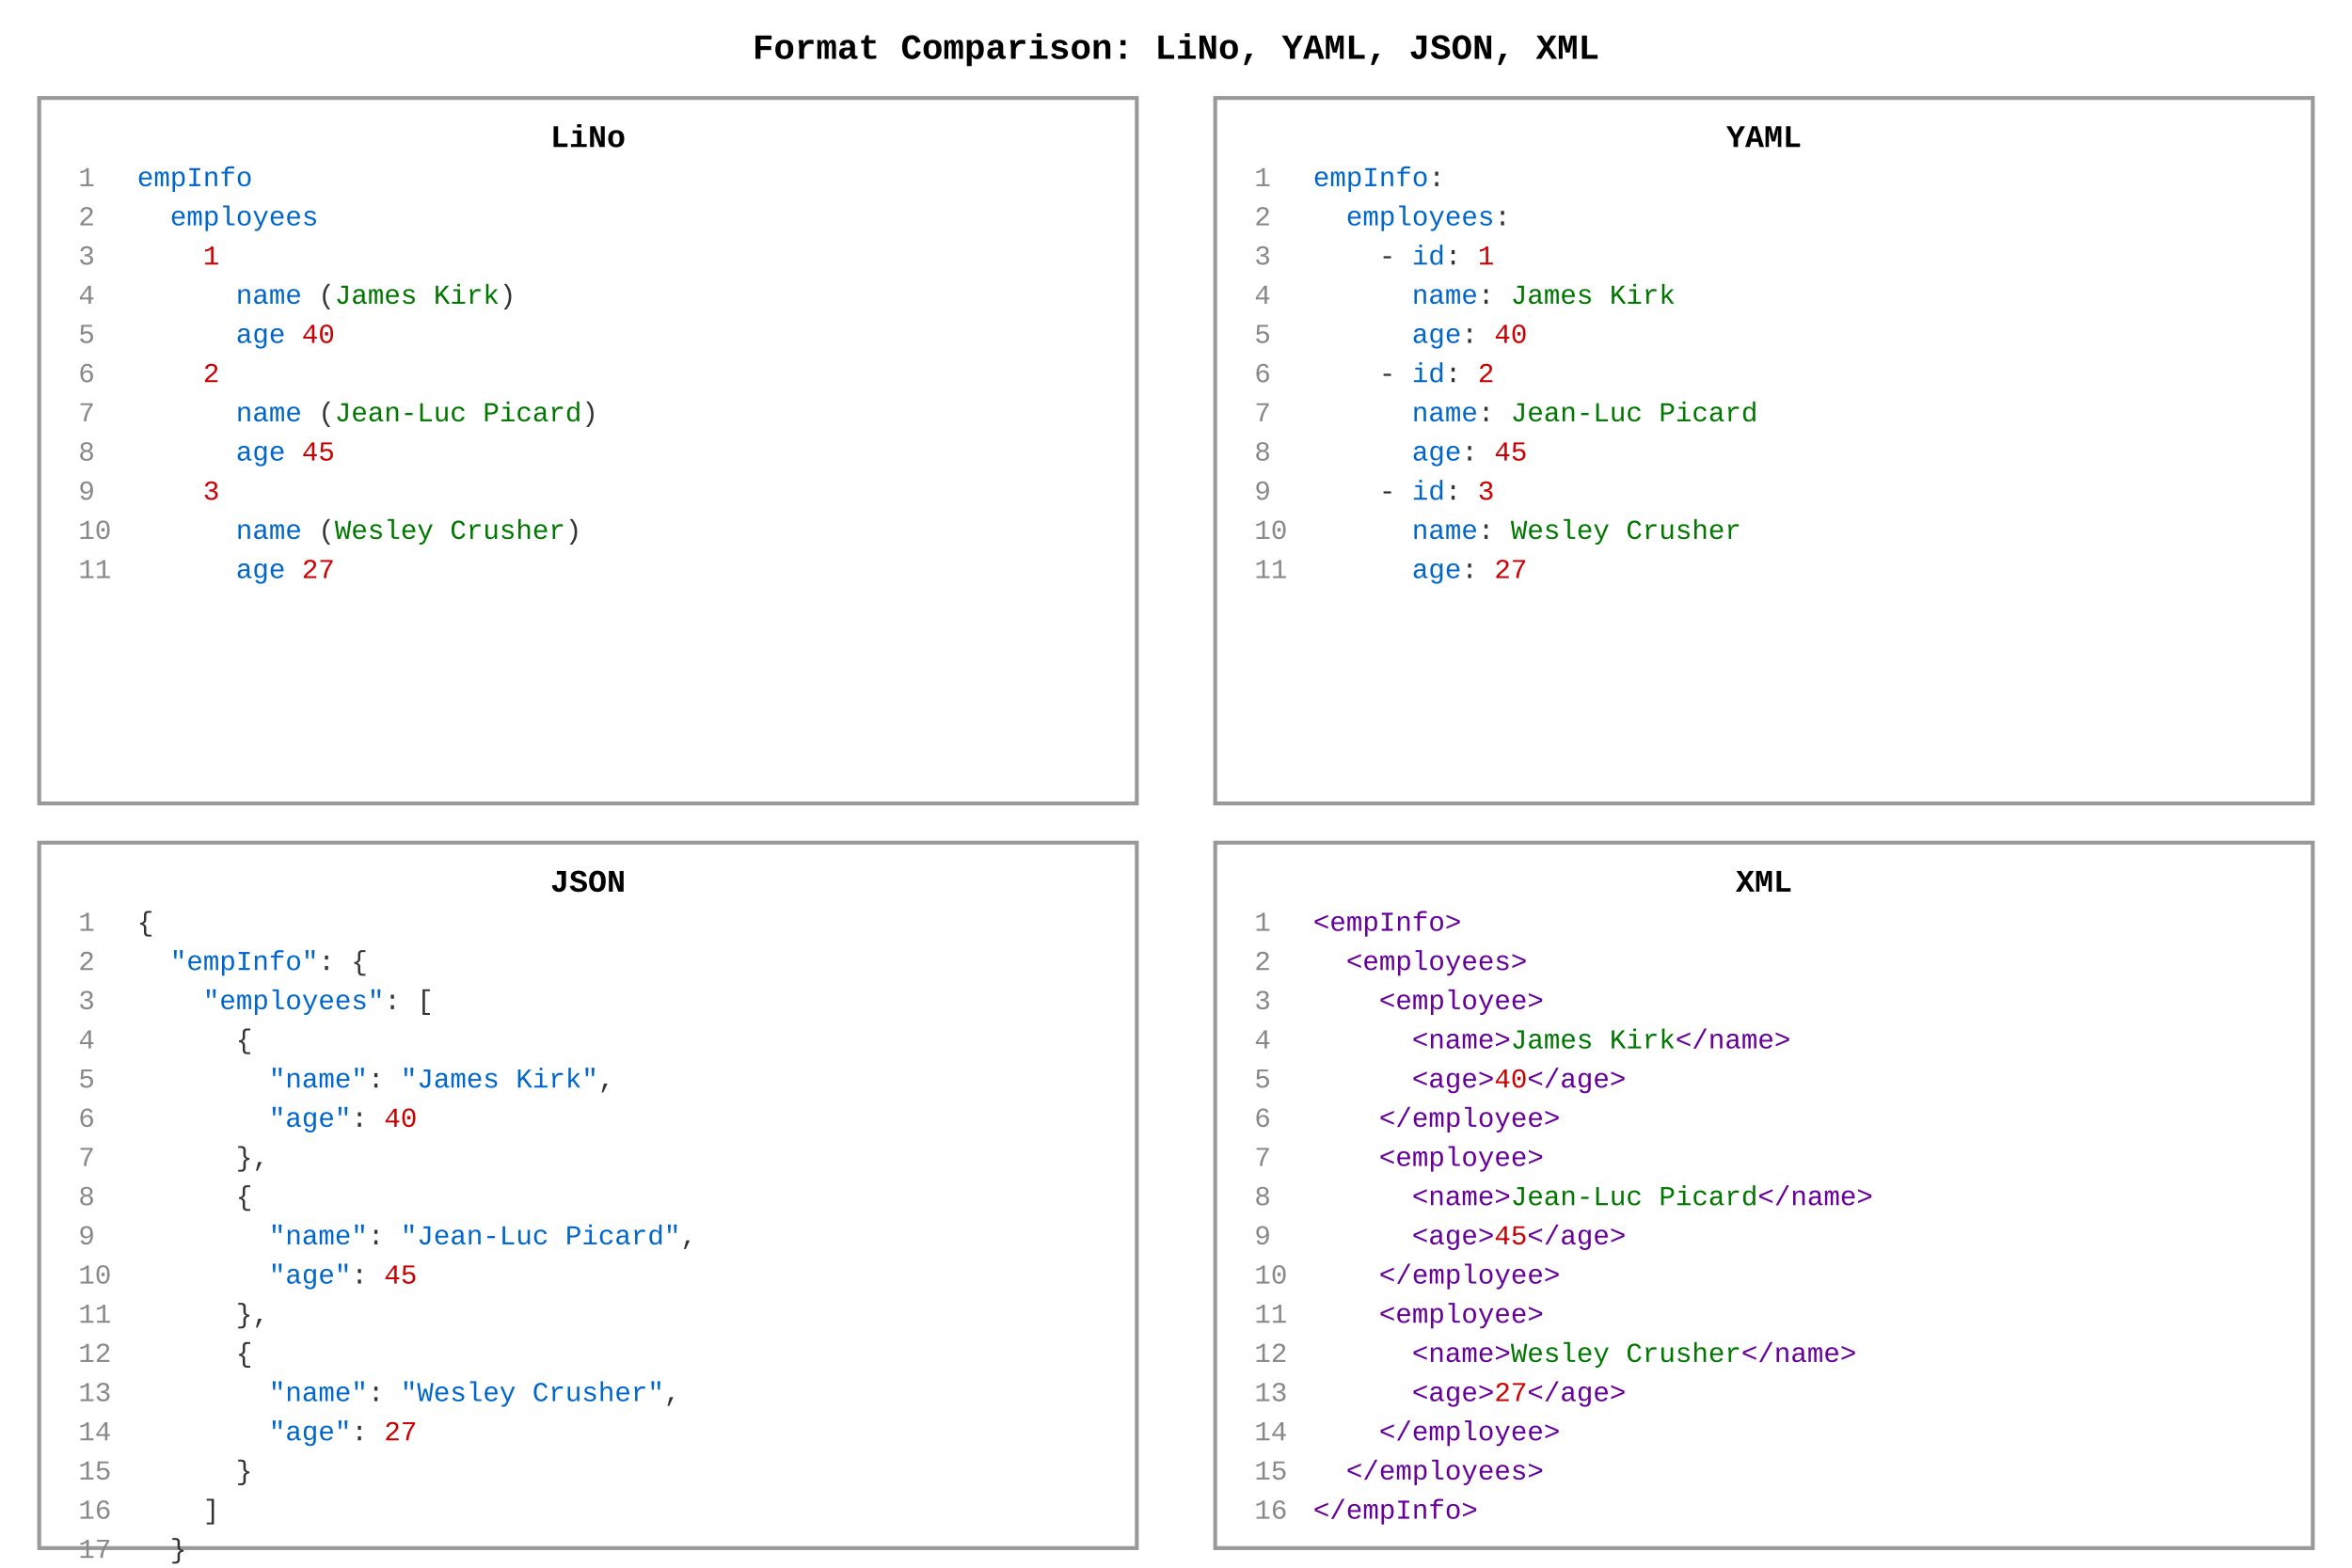
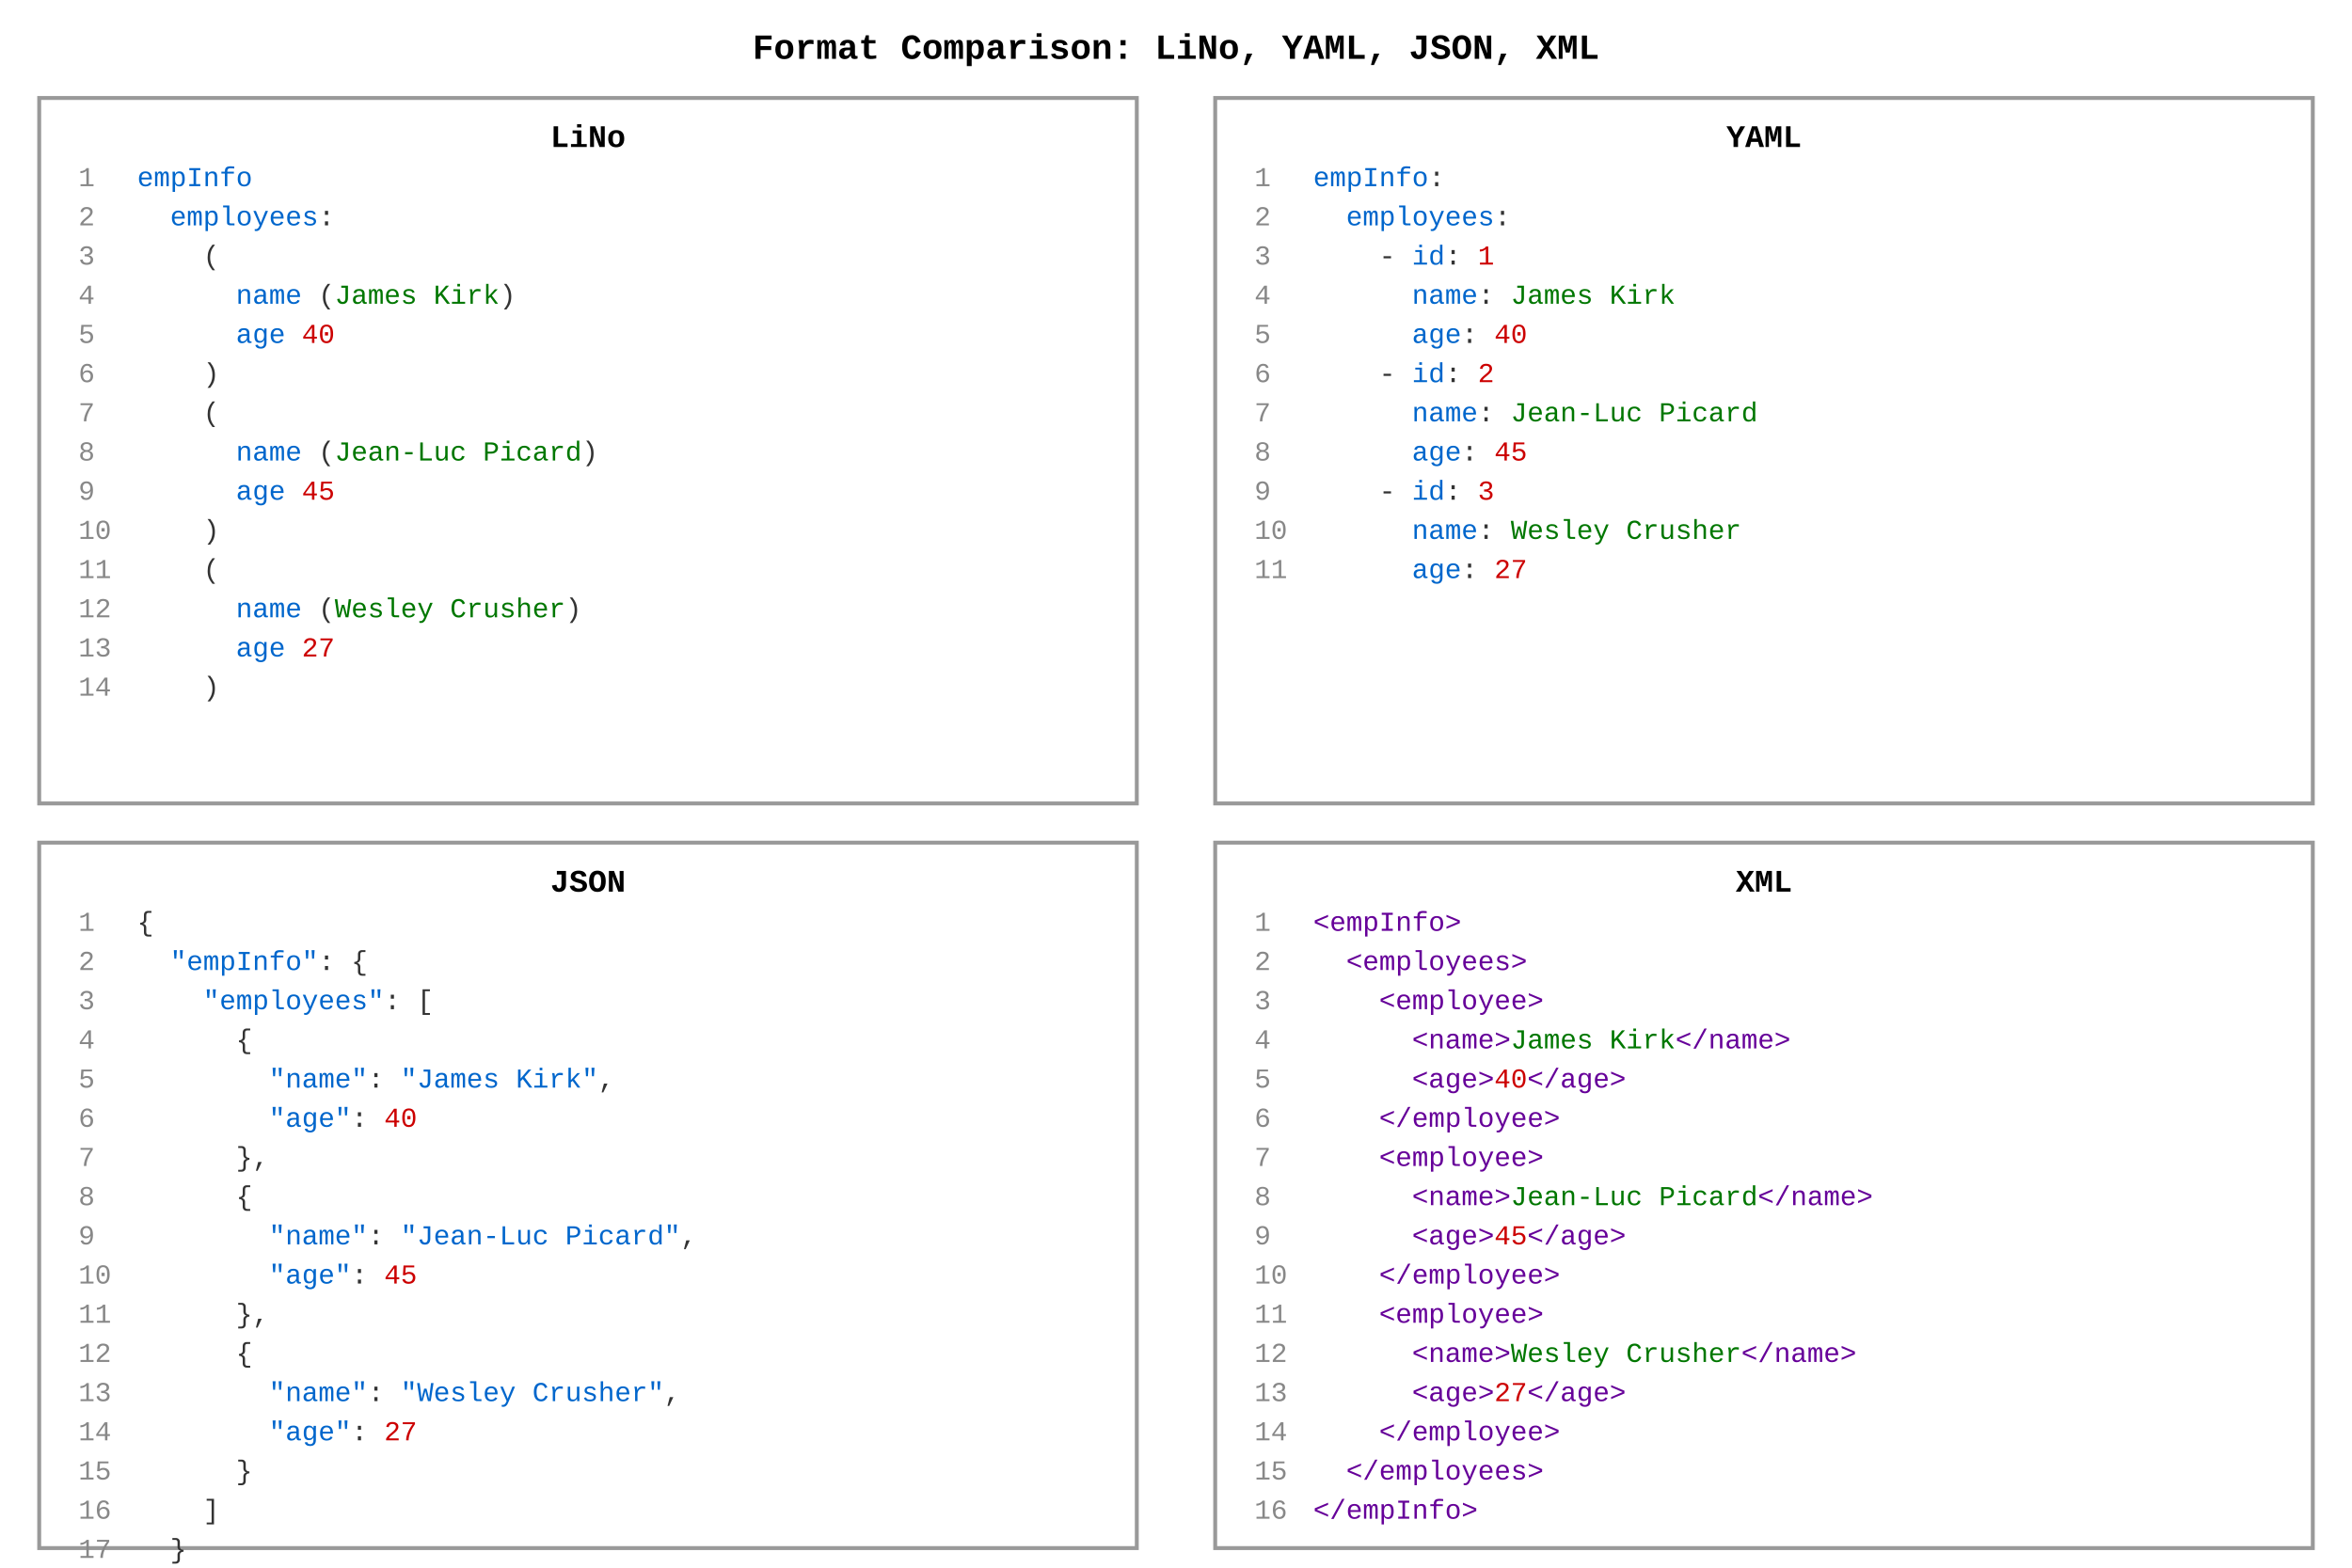
<svg xmlns="http://www.w3.org/2000/svg" viewBox="0 0 1200 800" style="font-family: 'Courier New', monospace; font-size: 14px;">
  <defs>
    <style>
      .title { font-size: 18px; font-weight: bold; fill: #000000; }
      .format-title { font-size: 16px; font-weight: bold; fill: #000000; }
      .line-number { fill: #888888; }
      .border { fill: none; stroke: #999999; stroke-width: 2; }
      .bg { fill: transparent; }
    </style>
  </defs>
  <rect x="0" y="0" width="1200" height="800" class="bg" />
  <text x="600" y="30" text-anchor="middle" class="title">Format Comparison: LiNo, YAML, JSON, XML</text>
  <rect x="20" y="50" width="560" height="360" class="border" />
  <text x="300" y="75" text-anchor="middle" class="format-title">LiNo</text>
  <text class="line-number">
    <tspan x="40" y="95">1</tspan>
  </text>
  <text xml:space="preserve">
    <tspan x="70" y="95" fill="#0066cc">empInfo</tspan>
  </text>
  <text class="line-number">
    <tspan x="40" y="115">2</tspan>
  </text>
  <text xml:space="preserve">
    <tspan x="70" y="115" fill="#333333">  </tspan>
    <tspan x="86.8" y="115" fill="#0066cc">employees</tspan>
+     <tspan x="162.4" y="115" fill="#333333">:</tspan>
  </text>
  <text class="line-number">
    <tspan x="40" y="135">3</tspan>
  </text>
  <text xml:space="preserve">
    <tspan x="70" y="135" fill="#333333">    </tspan>
-     <tspan x="103.6" y="135" fill="#cc0000">1</tspan>
+     <tspan x="103.6" y="135" fill="#333333">(</tspan>
  </text>
  <text class="line-number">
    <tspan x="40" y="155">4</tspan>
  </text>
  <text xml:space="preserve">
    <tspan x="70" y="155" fill="#333333">      </tspan>
    <tspan x="120.4" y="155" fill="#0066cc">name</tspan>
    <tspan x="154.0" y="155" fill="#333333"> </tspan>
    <tspan x="162.4" y="155" fill="#333333">(</tspan>
    <tspan x="170.8" y="155" fill="#007700">James Kirk</tspan>
    <tspan x="254.8" y="155" fill="#333333">)</tspan>
  </text>
  <text class="line-number">
    <tspan x="40" y="175">5</tspan>
  </text>
  <text xml:space="preserve">
    <tspan x="70" y="175" fill="#333333">      </tspan>
    <tspan x="120.4" y="175" fill="#0066cc">age</tspan>
    <tspan x="145.6" y="175" fill="#333333"> </tspan>
    <tspan x="154" y="175" fill="#cc0000">40</tspan>
  </text>
  <text class="line-number">
    <tspan x="40" y="195">6</tspan>
  </text>
  <text xml:space="preserve">
    <tspan x="70" y="195" fill="#333333">    </tspan>
-     <tspan x="103.6" y="195" fill="#cc0000">2</tspan>
+     <tspan x="103.6" y="195" fill="#333333">)</tspan>
  </text>
  <text class="line-number">
    <tspan x="40" y="215">7</tspan>
  </text>
  <text xml:space="preserve">
-     <tspan x="70" y="215" fill="#333333">      </tspan>
-     <tspan x="120.4" y="215" fill="#0066cc">name</tspan>
-     <tspan x="154.0" y="215" fill="#333333"> </tspan>
-     <tspan x="162.4" y="215" fill="#333333">(</tspan>
-     <tspan x="170.8" y="215" fill="#007700">Jean-Luc Picard</tspan>
-     <tspan x="296.8" y="215" fill="#333333">)</tspan>
+     <tspan x="70" y="215" fill="#333333">    </tspan>
+     <tspan x="103.6" y="215" fill="#333333">(</tspan>
  </text>
  <text class="line-number">
    <tspan x="40" y="235">8</tspan>
  </text>
  <text xml:space="preserve">
    <tspan x="70" y="235" fill="#333333">      </tspan>
-     <tspan x="120.4" y="235" fill="#0066cc">age</tspan>
-     <tspan x="145.6" y="235" fill="#333333"> </tspan>
-     <tspan x="154" y="235" fill="#cc0000">45</tspan>
+     <tspan x="120.4" y="235" fill="#0066cc">name</tspan>
+     <tspan x="154.0" y="235" fill="#333333"> </tspan>
+     <tspan x="162.4" y="235" fill="#333333">(</tspan>
+     <tspan x="170.8" y="235" fill="#007700">Jean-Luc Picard</tspan>
+     <tspan x="296.8" y="235" fill="#333333">)</tspan>
  </text>
  <text class="line-number">
    <tspan x="40" y="255">9</tspan>
  </text>
  <text xml:space="preserve">
-     <tspan x="70" y="255" fill="#333333">    </tspan>
-     <tspan x="103.6" y="255" fill="#cc0000">3</tspan>
+     <tspan x="70" y="255" fill="#333333">      </tspan>
+     <tspan x="120.4" y="255" fill="#0066cc">age</tspan>
+     <tspan x="145.6" y="255" fill="#333333"> </tspan>
+     <tspan x="154" y="255" fill="#cc0000">45</tspan>
  </text>
  <text class="line-number">
    <tspan x="40" y="275">10</tspan>
  </text>
  <text xml:space="preserve">
-     <tspan x="70" y="275" fill="#333333">      </tspan>
-     <tspan x="120.4" y="275" fill="#0066cc">name</tspan>
-     <tspan x="154.0" y="275" fill="#333333"> </tspan>
-     <tspan x="162.4" y="275" fill="#333333">(</tspan>
-     <tspan x="170.8" y="275" fill="#007700">Wesley Crusher</tspan>
-     <tspan x="288.4" y="275" fill="#333333">)</tspan>
+     <tspan x="70" y="275" fill="#333333">    </tspan>
+     <tspan x="103.6" y="275" fill="#333333">)</tspan>
  </text>
  <text class="line-number">
    <tspan x="40" y="295">11</tspan>
  </text>
  <text xml:space="preserve">
-     <tspan x="70" y="295" fill="#333333">      </tspan>
-     <tspan x="120.4" y="295" fill="#0066cc">age</tspan>
-     <tspan x="145.6" y="295" fill="#333333"> </tspan>
-     <tspan x="154" y="295" fill="#cc0000">27</tspan>
+     <tspan x="70" y="295" fill="#333333">    </tspan>
+     <tspan x="103.6" y="295" fill="#333333">(</tspan>
+   </text>
+   <text class="line-number">
+     <tspan x="40" y="315">12</tspan>
+   </text>
+   <text xml:space="preserve">
+     <tspan x="70" y="315" fill="#333333">      </tspan>
+     <tspan x="120.4" y="315" fill="#0066cc">name</tspan>
+     <tspan x="154.0" y="315" fill="#333333"> </tspan>
+     <tspan x="162.4" y="315" fill="#333333">(</tspan>
+     <tspan x="170.8" y="315" fill="#007700">Wesley Crusher</tspan>
+     <tspan x="288.4" y="315" fill="#333333">)</tspan>
+   </text>
+   <text class="line-number">
+     <tspan x="40" y="335">13</tspan>
+   </text>
+   <text xml:space="preserve">
+     <tspan x="70" y="335" fill="#333333">      </tspan>
+     <tspan x="120.4" y="335" fill="#0066cc">age</tspan>
+     <tspan x="145.6" y="335" fill="#333333"> </tspan>
+     <tspan x="154" y="335" fill="#cc0000">27</tspan>
+   </text>
+   <text class="line-number">
+     <tspan x="40" y="355">14</tspan>
+   </text>
+   <text xml:space="preserve">
+     <tspan x="70" y="355" fill="#333333">    </tspan>
+     <tspan x="103.6" y="355" fill="#333333">)</tspan>
  </text>
  <rect x="620" y="50" width="560" height="360" class="border" />
  <text x="900" y="75" text-anchor="middle" class="format-title">YAML</text>
  <text class="line-number">
    <tspan x="640" y="95">1</tspan>
  </text>
  <text xml:space="preserve">
    <tspan x="670" y="95" fill="#0066cc">empInfo</tspan>
    <tspan x="728.8" y="95" fill="#333333">:</tspan>
  </text>
  <text class="line-number">
    <tspan x="640" y="115">2</tspan>
  </text>
  <text xml:space="preserve">
    <tspan x="670" y="115" fill="#333333">  </tspan>
    <tspan x="686.8" y="115" fill="#0066cc">employees</tspan>
    <tspan x="762.4" y="115" fill="#333333">:</tspan>
  </text>
  <text class="line-number">
    <tspan x="640" y="135">3</tspan>
  </text>
  <text xml:space="preserve">
    <tspan x="670" y="135" fill="#333333">    </tspan>
    <tspan x="703.6" y="135" fill="#333333">- </tspan>
    <tspan x="720.4" y="135" fill="#0066cc">id</tspan>
    <tspan x="737.2" y="135" fill="#333333">:</tspan>
    <tspan x="745.6" y="135" fill="#333333"> </tspan>
    <tspan x="754" y="135" fill="#cc0000">1</tspan>
  </text>
  <text class="line-number">
    <tspan x="640" y="155">4</tspan>
  </text>
  <text xml:space="preserve">
    <tspan x="670" y="155" fill="#333333">      </tspan>
    <tspan x="720.4" y="155" fill="#0066cc">name</tspan>
    <tspan x="754.0" y="155" fill="#333333">:</tspan>
    <tspan x="762.4" y="155" fill="#333333"> </tspan>
    <tspan x="770.8" y="155" fill="#007700">James Kirk</tspan>
  </text>
  <text class="line-number">
    <tspan x="640" y="175">5</tspan>
  </text>
  <text xml:space="preserve">
    <tspan x="670" y="175" fill="#333333">      </tspan>
    <tspan x="720.4" y="175" fill="#0066cc">age</tspan>
    <tspan x="745.6" y="175" fill="#333333">:</tspan>
    <tspan x="754.0" y="175" fill="#333333"> </tspan>
    <tspan x="762.4" y="175" fill="#cc0000">40</tspan>
  </text>
  <text class="line-number">
    <tspan x="640" y="195">6</tspan>
  </text>
  <text xml:space="preserve">
    <tspan x="670" y="195" fill="#333333">    </tspan>
    <tspan x="703.6" y="195" fill="#333333">- </tspan>
    <tspan x="720.4" y="195" fill="#0066cc">id</tspan>
    <tspan x="737.2" y="195" fill="#333333">:</tspan>
    <tspan x="745.6" y="195" fill="#333333"> </tspan>
    <tspan x="754" y="195" fill="#cc0000">2</tspan>
  </text>
  <text class="line-number">
    <tspan x="640" y="215">7</tspan>
  </text>
  <text xml:space="preserve">
    <tspan x="670" y="215" fill="#333333">      </tspan>
    <tspan x="720.4" y="215" fill="#0066cc">name</tspan>
    <tspan x="754.0" y="215" fill="#333333">:</tspan>
    <tspan x="762.4" y="215" fill="#333333"> </tspan>
    <tspan x="770.8" y="215" fill="#007700">Jean-Luc Picard</tspan>
  </text>
  <text class="line-number">
    <tspan x="640" y="235">8</tspan>
  </text>
  <text xml:space="preserve">
    <tspan x="670" y="235" fill="#333333">      </tspan>
    <tspan x="720.4" y="235" fill="#0066cc">age</tspan>
    <tspan x="745.6" y="235" fill="#333333">:</tspan>
    <tspan x="754.0" y="235" fill="#333333"> </tspan>
    <tspan x="762.4" y="235" fill="#cc0000">45</tspan>
  </text>
  <text class="line-number">
    <tspan x="640" y="255">9</tspan>
  </text>
  <text xml:space="preserve">
    <tspan x="670" y="255" fill="#333333">    </tspan>
    <tspan x="703.6" y="255" fill="#333333">- </tspan>
    <tspan x="720.4" y="255" fill="#0066cc">id</tspan>
    <tspan x="737.2" y="255" fill="#333333">:</tspan>
    <tspan x="745.6" y="255" fill="#333333"> </tspan>
    <tspan x="754" y="255" fill="#cc0000">3</tspan>
  </text>
  <text class="line-number">
    <tspan x="640" y="275">10</tspan>
  </text>
  <text xml:space="preserve">
    <tspan x="670" y="275" fill="#333333">      </tspan>
    <tspan x="720.4" y="275" fill="#0066cc">name</tspan>
    <tspan x="754.0" y="275" fill="#333333">:</tspan>
    <tspan x="762.4" y="275" fill="#333333"> </tspan>
    <tspan x="770.8" y="275" fill="#007700">Wesley Crusher</tspan>
  </text>
  <text class="line-number">
    <tspan x="640" y="295">11</tspan>
  </text>
  <text xml:space="preserve">
    <tspan x="670" y="295" fill="#333333">      </tspan>
    <tspan x="720.4" y="295" fill="#0066cc">age</tspan>
    <tspan x="745.6" y="295" fill="#333333">:</tspan>
    <tspan x="754.0" y="295" fill="#333333"> </tspan>
    <tspan x="762.4" y="295" fill="#cc0000">27</tspan>
  </text>
  <rect x="20" y="430" width="560" height="360" class="border" />
  <text x="300" y="455" text-anchor="middle" class="format-title">JSON</text>
  <text class="line-number">
    <tspan x="40" y="475">1</tspan>
  </text>
  <text xml:space="preserve">
    <tspan x="70" y="475" fill="#333333">{</tspan>
  </text>
  <text class="line-number">
    <tspan x="40" y="495">2</tspan>
  </text>
  <text xml:space="preserve">
    <tspan x="70" y="495" fill="#333333">  </tspan>
    <tspan x="86.8" y="495" fill="#0066cc">"empInfo"</tspan>
    <tspan x="162.4" y="495" fill="#333333">:</tspan>
    <tspan x="170.8" y="495" fill="#333333"> </tspan>
    <tspan x="179.2" y="495" fill="#333333">{</tspan>
  </text>
  <text class="line-number">
    <tspan x="40" y="515">3</tspan>
  </text>
  <text xml:space="preserve">
    <tspan x="70" y="515" fill="#333333">    </tspan>
    <tspan x="103.6" y="515" fill="#0066cc">"employees"</tspan>
    <tspan x="196.0" y="515" fill="#333333">:</tspan>
    <tspan x="204.4" y="515" fill="#333333"> </tspan>
    <tspan x="212.8" y="515" fill="#333333">[</tspan>
  </text>
  <text class="line-number">
    <tspan x="40" y="535">4</tspan>
  </text>
  <text xml:space="preserve">
    <tspan x="70" y="535" fill="#333333">      </tspan>
    <tspan x="120.4" y="535" fill="#333333">{</tspan>
  </text>
  <text class="line-number">
    <tspan x="40" y="555">5</tspan>
  </text>
  <text xml:space="preserve">
    <tspan x="70" y="555" fill="#333333">        </tspan>
    <tspan x="137.2" y="555" fill="#0066cc">"name"</tspan>
    <tspan x="187.6" y="555" fill="#333333">:</tspan>
    <tspan x="196.0" y="555" fill="#333333"> </tspan>
    <tspan x="204.4" y="555" fill="#0066cc">"James Kirk"</tspan>
    <tspan x="305.2" y="555" fill="#333333">,</tspan>
  </text>
  <text class="line-number">
    <tspan x="40" y="575">6</tspan>
  </text>
  <text xml:space="preserve">
    <tspan x="70" y="575" fill="#333333">        </tspan>
    <tspan x="137.2" y="575" fill="#0066cc">"age"</tspan>
    <tspan x="179.2" y="575" fill="#333333">:</tspan>
    <tspan x="187.6" y="575" fill="#333333"> </tspan>
    <tspan x="196.0" y="575" fill="#cc0000">40</tspan>
  </text>
  <text class="line-number">
    <tspan x="40" y="595">7</tspan>
  </text>
  <text xml:space="preserve">
    <tspan x="70" y="595" fill="#333333">      </tspan>
    <tspan x="120.4" y="595" fill="#333333">}</tspan>
    <tspan x="128.8" y="595" fill="#333333">,</tspan>
  </text>
  <text class="line-number">
    <tspan x="40" y="615">8</tspan>
  </text>
  <text xml:space="preserve">
    <tspan x="70" y="615" fill="#333333">      </tspan>
    <tspan x="120.4" y="615" fill="#333333">{</tspan>
  </text>
  <text class="line-number">
    <tspan x="40" y="635">9</tspan>
  </text>
  <text xml:space="preserve">
    <tspan x="70" y="635" fill="#333333">        </tspan>
    <tspan x="137.2" y="635" fill="#0066cc">"name"</tspan>
    <tspan x="187.6" y="635" fill="#333333">:</tspan>
    <tspan x="196.0" y="635" fill="#333333"> </tspan>
    <tspan x="204.4" y="635" fill="#0066cc">"Jean-Luc Picard"</tspan>
    <tspan x="347.2" y="635" fill="#333333">,</tspan>
  </text>
  <text class="line-number">
    <tspan x="40" y="655">10</tspan>
  </text>
  <text xml:space="preserve">
    <tspan x="70" y="655" fill="#333333">        </tspan>
    <tspan x="137.2" y="655" fill="#0066cc">"age"</tspan>
    <tspan x="179.2" y="655" fill="#333333">:</tspan>
    <tspan x="187.6" y="655" fill="#333333"> </tspan>
    <tspan x="196.0" y="655" fill="#cc0000">45</tspan>
  </text>
  <text class="line-number">
    <tspan x="40" y="675">11</tspan>
  </text>
  <text xml:space="preserve">
    <tspan x="70" y="675" fill="#333333">      </tspan>
    <tspan x="120.4" y="675" fill="#333333">}</tspan>
    <tspan x="128.8" y="675" fill="#333333">,</tspan>
  </text>
  <text class="line-number">
    <tspan x="40" y="695">12</tspan>
  </text>
  <text xml:space="preserve">
    <tspan x="70" y="695" fill="#333333">      </tspan>
    <tspan x="120.4" y="695" fill="#333333">{</tspan>
  </text>
  <text class="line-number">
    <tspan x="40" y="715">13</tspan>
  </text>
  <text xml:space="preserve">
    <tspan x="70" y="715" fill="#333333">        </tspan>
    <tspan x="137.2" y="715" fill="#0066cc">"name"</tspan>
    <tspan x="187.6" y="715" fill="#333333">:</tspan>
    <tspan x="196.0" y="715" fill="#333333"> </tspan>
    <tspan x="204.4" y="715" fill="#0066cc">"Wesley Crusher"</tspan>
    <tspan x="338.8" y="715" fill="#333333">,</tspan>
  </text>
  <text class="line-number">
    <tspan x="40" y="735">14</tspan>
  </text>
  <text xml:space="preserve">
    <tspan x="70" y="735" fill="#333333">        </tspan>
    <tspan x="137.2" y="735" fill="#0066cc">"age"</tspan>
    <tspan x="179.2" y="735" fill="#333333">:</tspan>
    <tspan x="187.6" y="735" fill="#333333"> </tspan>
    <tspan x="196.0" y="735" fill="#cc0000">27</tspan>
  </text>
  <text class="line-number">
    <tspan x="40" y="755">15</tspan>
  </text>
  <text xml:space="preserve">
    <tspan x="70" y="755" fill="#333333">      </tspan>
    <tspan x="120.4" y="755" fill="#333333">}</tspan>
  </text>
  <text class="line-number">
    <tspan x="40" y="775">16</tspan>
  </text>
  <text xml:space="preserve">
    <tspan x="70" y="775" fill="#333333">    </tspan>
    <tspan x="103.6" y="775" fill="#333333">]</tspan>
  </text>
  <text class="line-number">
    <tspan x="40" y="795">17</tspan>
  </text>
  <text xml:space="preserve">
    <tspan x="70" y="795" fill="#333333">  </tspan>
    <tspan x="86.8" y="795" fill="#333333">}</tspan>
  </text>
  <text class="line-number">
    <tspan x="40" y="815">18</tspan>
  </text>
  <text xml:space="preserve">
    <tspan x="70" y="815" fill="#333333">}</tspan>
  </text>
  <rect x="620" y="430" width="560" height="360" class="border" />
  <text x="900" y="455" text-anchor="middle" class="format-title">XML</text>
  <text class="line-number">
    <tspan x="640" y="475">1</tspan>
  </text>
  <text xml:space="preserve">
    <tspan x="670" y="475" fill="#660099">&lt;</tspan>
    <tspan x="678.4" y="475" fill="#660099">empInfo</tspan>
    <tspan x="737.2" y="475" fill="#660099">&gt;</tspan>
  </text>
  <text class="line-number">
    <tspan x="640" y="495">2</tspan>
  </text>
  <text xml:space="preserve">
    <tspan x="670" y="495" fill="#333333">  </tspan>
    <tspan x="686.8" y="495" fill="#660099">&lt;</tspan>
    <tspan x="695.2" y="495" fill="#660099">employees</tspan>
    <tspan x="770.8" y="495" fill="#660099">&gt;</tspan>
  </text>
  <text class="line-number">
    <tspan x="640" y="515">3</tspan>
  </text>
  <text xml:space="preserve">
    <tspan x="670" y="515" fill="#333333">    </tspan>
    <tspan x="703.6" y="515" fill="#660099">&lt;</tspan>
    <tspan x="712.0" y="515" fill="#660099">employee</tspan>
    <tspan x="779.2" y="515" fill="#660099">&gt;</tspan>
  </text>
  <text class="line-number">
    <tspan x="640" y="535">4</tspan>
  </text>
  <text xml:space="preserve">
    <tspan x="670" y="535" fill="#333333">      </tspan>
    <tspan x="720.4" y="535" fill="#660099">&lt;</tspan>
    <tspan x="728.8" y="535" fill="#660099">name</tspan>
    <tspan x="762.4" y="535" fill="#660099">&gt;</tspan>
    <tspan x="770.8" y="535" fill="#007700">James Kirk</tspan>
    <tspan x="854.8" y="535" fill="#660099">&lt;</tspan>
    <tspan x="863.2" y="535" fill="#660099">/</tspan>
    <tspan x="871.6" y="535" fill="#660099">name</tspan>
    <tspan x="905.2" y="535" fill="#660099">&gt;</tspan>
  </text>
  <text class="line-number">
    <tspan x="640" y="555">5</tspan>
  </text>
  <text xml:space="preserve">
    <tspan x="670" y="555" fill="#333333">      </tspan>
    <tspan x="720.4" y="555" fill="#660099">&lt;</tspan>
    <tspan x="728.8" y="555" fill="#660099">age</tspan>
    <tspan x="754.0" y="555" fill="#660099">&gt;</tspan>
    <tspan x="762.4" y="555" fill="#cc0000">40</tspan>
    <tspan x="779.2" y="555" fill="#660099">&lt;</tspan>
    <tspan x="787.6" y="555" fill="#660099">/</tspan>
    <tspan x="796" y="555" fill="#660099">age</tspan>
    <tspan x="821.2" y="555" fill="#660099">&gt;</tspan>
  </text>
  <text class="line-number">
    <tspan x="640" y="575">6</tspan>
  </text>
  <text xml:space="preserve">
    <tspan x="670" y="575" fill="#333333">    </tspan>
    <tspan x="703.6" y="575" fill="#660099">&lt;</tspan>
    <tspan x="712.0" y="575" fill="#660099">/</tspan>
    <tspan x="720.4" y="575" fill="#660099">employee</tspan>
    <tspan x="787.6" y="575" fill="#660099">&gt;</tspan>
  </text>
  <text class="line-number">
    <tspan x="640" y="595">7</tspan>
  </text>
  <text xml:space="preserve">
    <tspan x="670" y="595" fill="#333333">    </tspan>
    <tspan x="703.6" y="595" fill="#660099">&lt;</tspan>
    <tspan x="712.0" y="595" fill="#660099">employee</tspan>
    <tspan x="779.2" y="595" fill="#660099">&gt;</tspan>
  </text>
  <text class="line-number">
    <tspan x="640" y="615">8</tspan>
  </text>
  <text xml:space="preserve">
    <tspan x="670" y="615" fill="#333333">      </tspan>
    <tspan x="720.4" y="615" fill="#660099">&lt;</tspan>
    <tspan x="728.8" y="615" fill="#660099">name</tspan>
    <tspan x="762.4" y="615" fill="#660099">&gt;</tspan>
    <tspan x="770.8" y="615" fill="#007700">Jean-Luc Picard</tspan>
    <tspan x="896.8" y="615" fill="#660099">&lt;</tspan>
    <tspan x="905.2" y="615" fill="#660099">/</tspan>
    <tspan x="913.6" y="615" fill="#660099">name</tspan>
    <tspan x="947.2" y="615" fill="#660099">&gt;</tspan>
  </text>
  <text class="line-number">
    <tspan x="640" y="635">9</tspan>
  </text>
  <text xml:space="preserve">
    <tspan x="670" y="635" fill="#333333">      </tspan>
    <tspan x="720.4" y="635" fill="#660099">&lt;</tspan>
    <tspan x="728.8" y="635" fill="#660099">age</tspan>
    <tspan x="754.0" y="635" fill="#660099">&gt;</tspan>
    <tspan x="762.4" y="635" fill="#cc0000">45</tspan>
    <tspan x="779.2" y="635" fill="#660099">&lt;</tspan>
    <tspan x="787.6" y="635" fill="#660099">/</tspan>
    <tspan x="796" y="635" fill="#660099">age</tspan>
    <tspan x="821.2" y="635" fill="#660099">&gt;</tspan>
  </text>
  <text class="line-number">
    <tspan x="640" y="655">10</tspan>
  </text>
  <text xml:space="preserve">
    <tspan x="670" y="655" fill="#333333">    </tspan>
    <tspan x="703.6" y="655" fill="#660099">&lt;</tspan>
    <tspan x="712.0" y="655" fill="#660099">/</tspan>
    <tspan x="720.4" y="655" fill="#660099">employee</tspan>
    <tspan x="787.6" y="655" fill="#660099">&gt;</tspan>
  </text>
  <text class="line-number">
    <tspan x="640" y="675">11</tspan>
  </text>
  <text xml:space="preserve">
    <tspan x="670" y="675" fill="#333333">    </tspan>
    <tspan x="703.6" y="675" fill="#660099">&lt;</tspan>
    <tspan x="712.0" y="675" fill="#660099">employee</tspan>
    <tspan x="779.2" y="675" fill="#660099">&gt;</tspan>
  </text>
  <text class="line-number">
    <tspan x="640" y="695">12</tspan>
  </text>
  <text xml:space="preserve">
    <tspan x="670" y="695" fill="#333333">      </tspan>
    <tspan x="720.4" y="695" fill="#660099">&lt;</tspan>
    <tspan x="728.8" y="695" fill="#660099">name</tspan>
    <tspan x="762.4" y="695" fill="#660099">&gt;</tspan>
    <tspan x="770.8" y="695" fill="#007700">Wesley Crusher</tspan>
    <tspan x="888.4" y="695" fill="#660099">&lt;</tspan>
    <tspan x="896.8" y="695" fill="#660099">/</tspan>
    <tspan x="905.2" y="695" fill="#660099">name</tspan>
    <tspan x="938.8" y="695" fill="#660099">&gt;</tspan>
  </text>
  <text class="line-number">
    <tspan x="640" y="715">13</tspan>
  </text>
  <text xml:space="preserve">
    <tspan x="670" y="715" fill="#333333">      </tspan>
    <tspan x="720.4" y="715" fill="#660099">&lt;</tspan>
    <tspan x="728.8" y="715" fill="#660099">age</tspan>
    <tspan x="754.0" y="715" fill="#660099">&gt;</tspan>
    <tspan x="762.4" y="715" fill="#cc0000">27</tspan>
    <tspan x="779.2" y="715" fill="#660099">&lt;</tspan>
    <tspan x="787.6" y="715" fill="#660099">/</tspan>
    <tspan x="796" y="715" fill="#660099">age</tspan>
    <tspan x="821.2" y="715" fill="#660099">&gt;</tspan>
  </text>
  <text class="line-number">
    <tspan x="640" y="735">14</tspan>
  </text>
  <text xml:space="preserve">
    <tspan x="670" y="735" fill="#333333">    </tspan>
    <tspan x="703.6" y="735" fill="#660099">&lt;</tspan>
    <tspan x="712.0" y="735" fill="#660099">/</tspan>
    <tspan x="720.4" y="735" fill="#660099">employee</tspan>
    <tspan x="787.6" y="735" fill="#660099">&gt;</tspan>
  </text>
  <text class="line-number">
    <tspan x="640" y="755">15</tspan>
  </text>
  <text xml:space="preserve">
    <tspan x="670" y="755" fill="#333333">  </tspan>
    <tspan x="686.8" y="755" fill="#660099">&lt;</tspan>
    <tspan x="695.2" y="755" fill="#660099">/</tspan>
    <tspan x="703.6" y="755" fill="#660099">employees</tspan>
    <tspan x="779.2" y="755" fill="#660099">&gt;</tspan>
  </text>
  <text class="line-number">
    <tspan x="640" y="775">16</tspan>
  </text>
  <text xml:space="preserve">
    <tspan x="670" y="775" fill="#660099">&lt;</tspan>
    <tspan x="678.4" y="775" fill="#660099">/</tspan>
    <tspan x="686.8" y="775" fill="#660099">empInfo</tspan>
    <tspan x="745.6" y="775" fill="#660099">&gt;</tspan>
  </text>
</svg>
